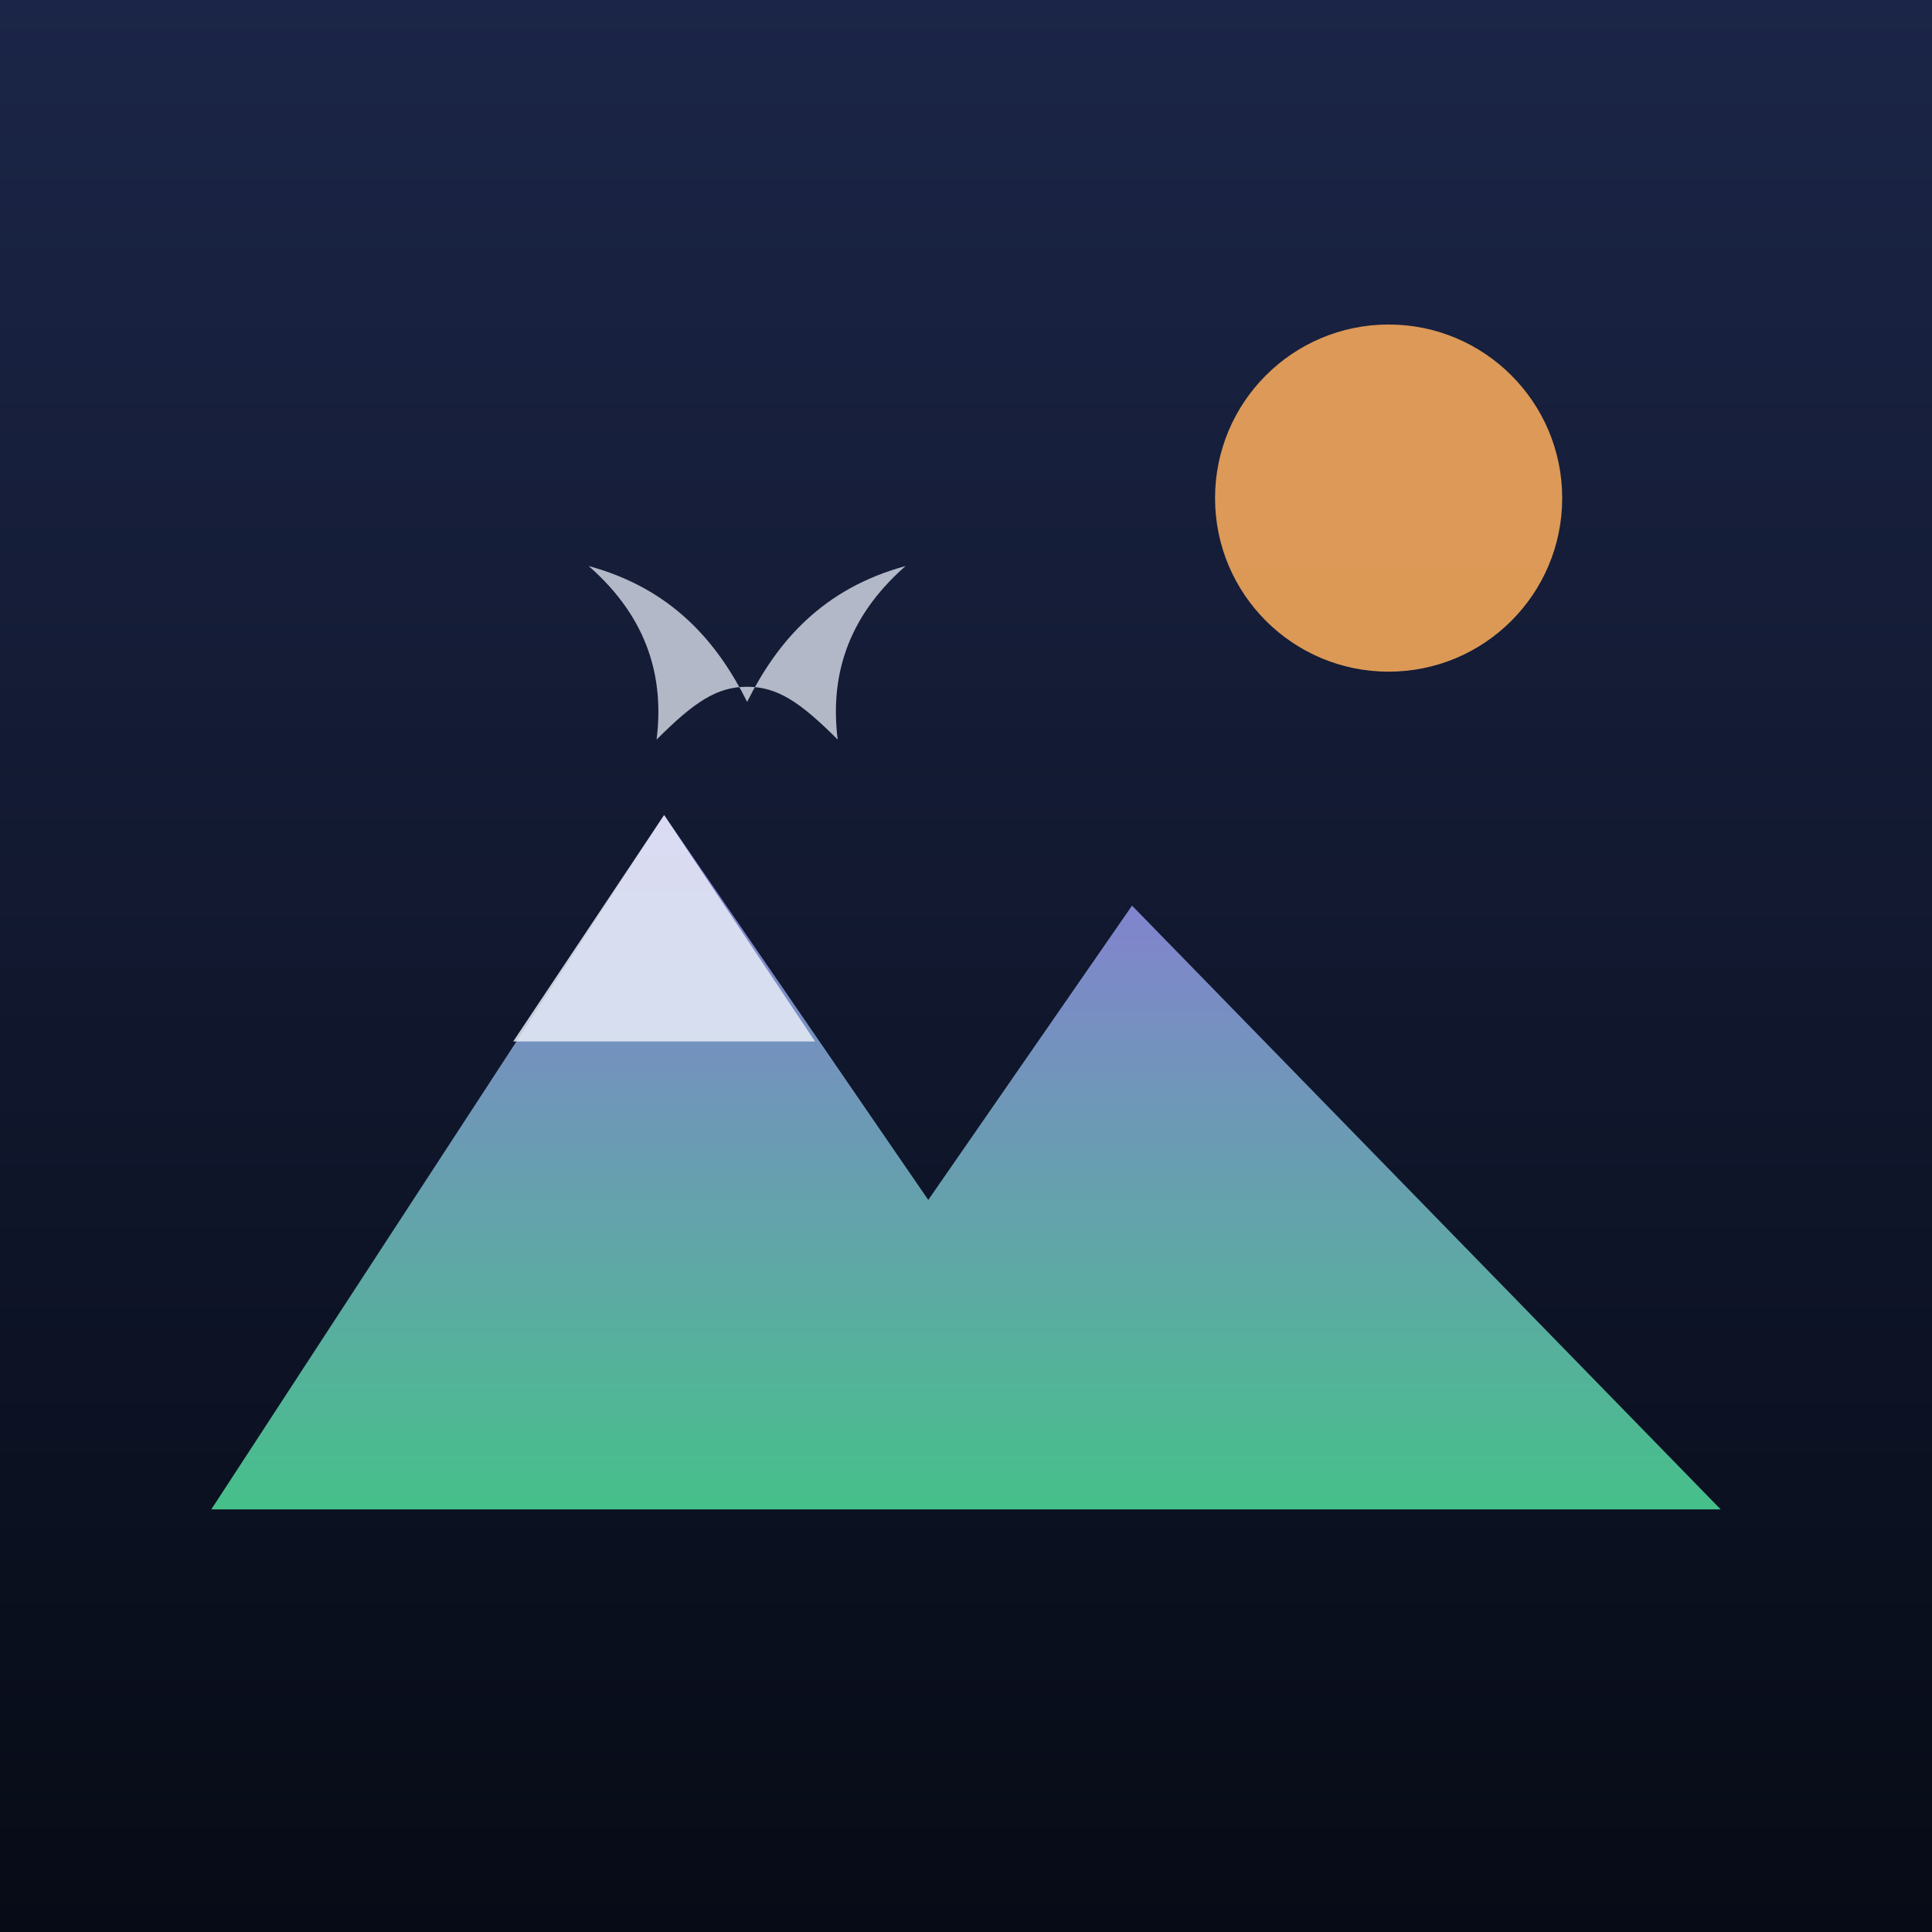
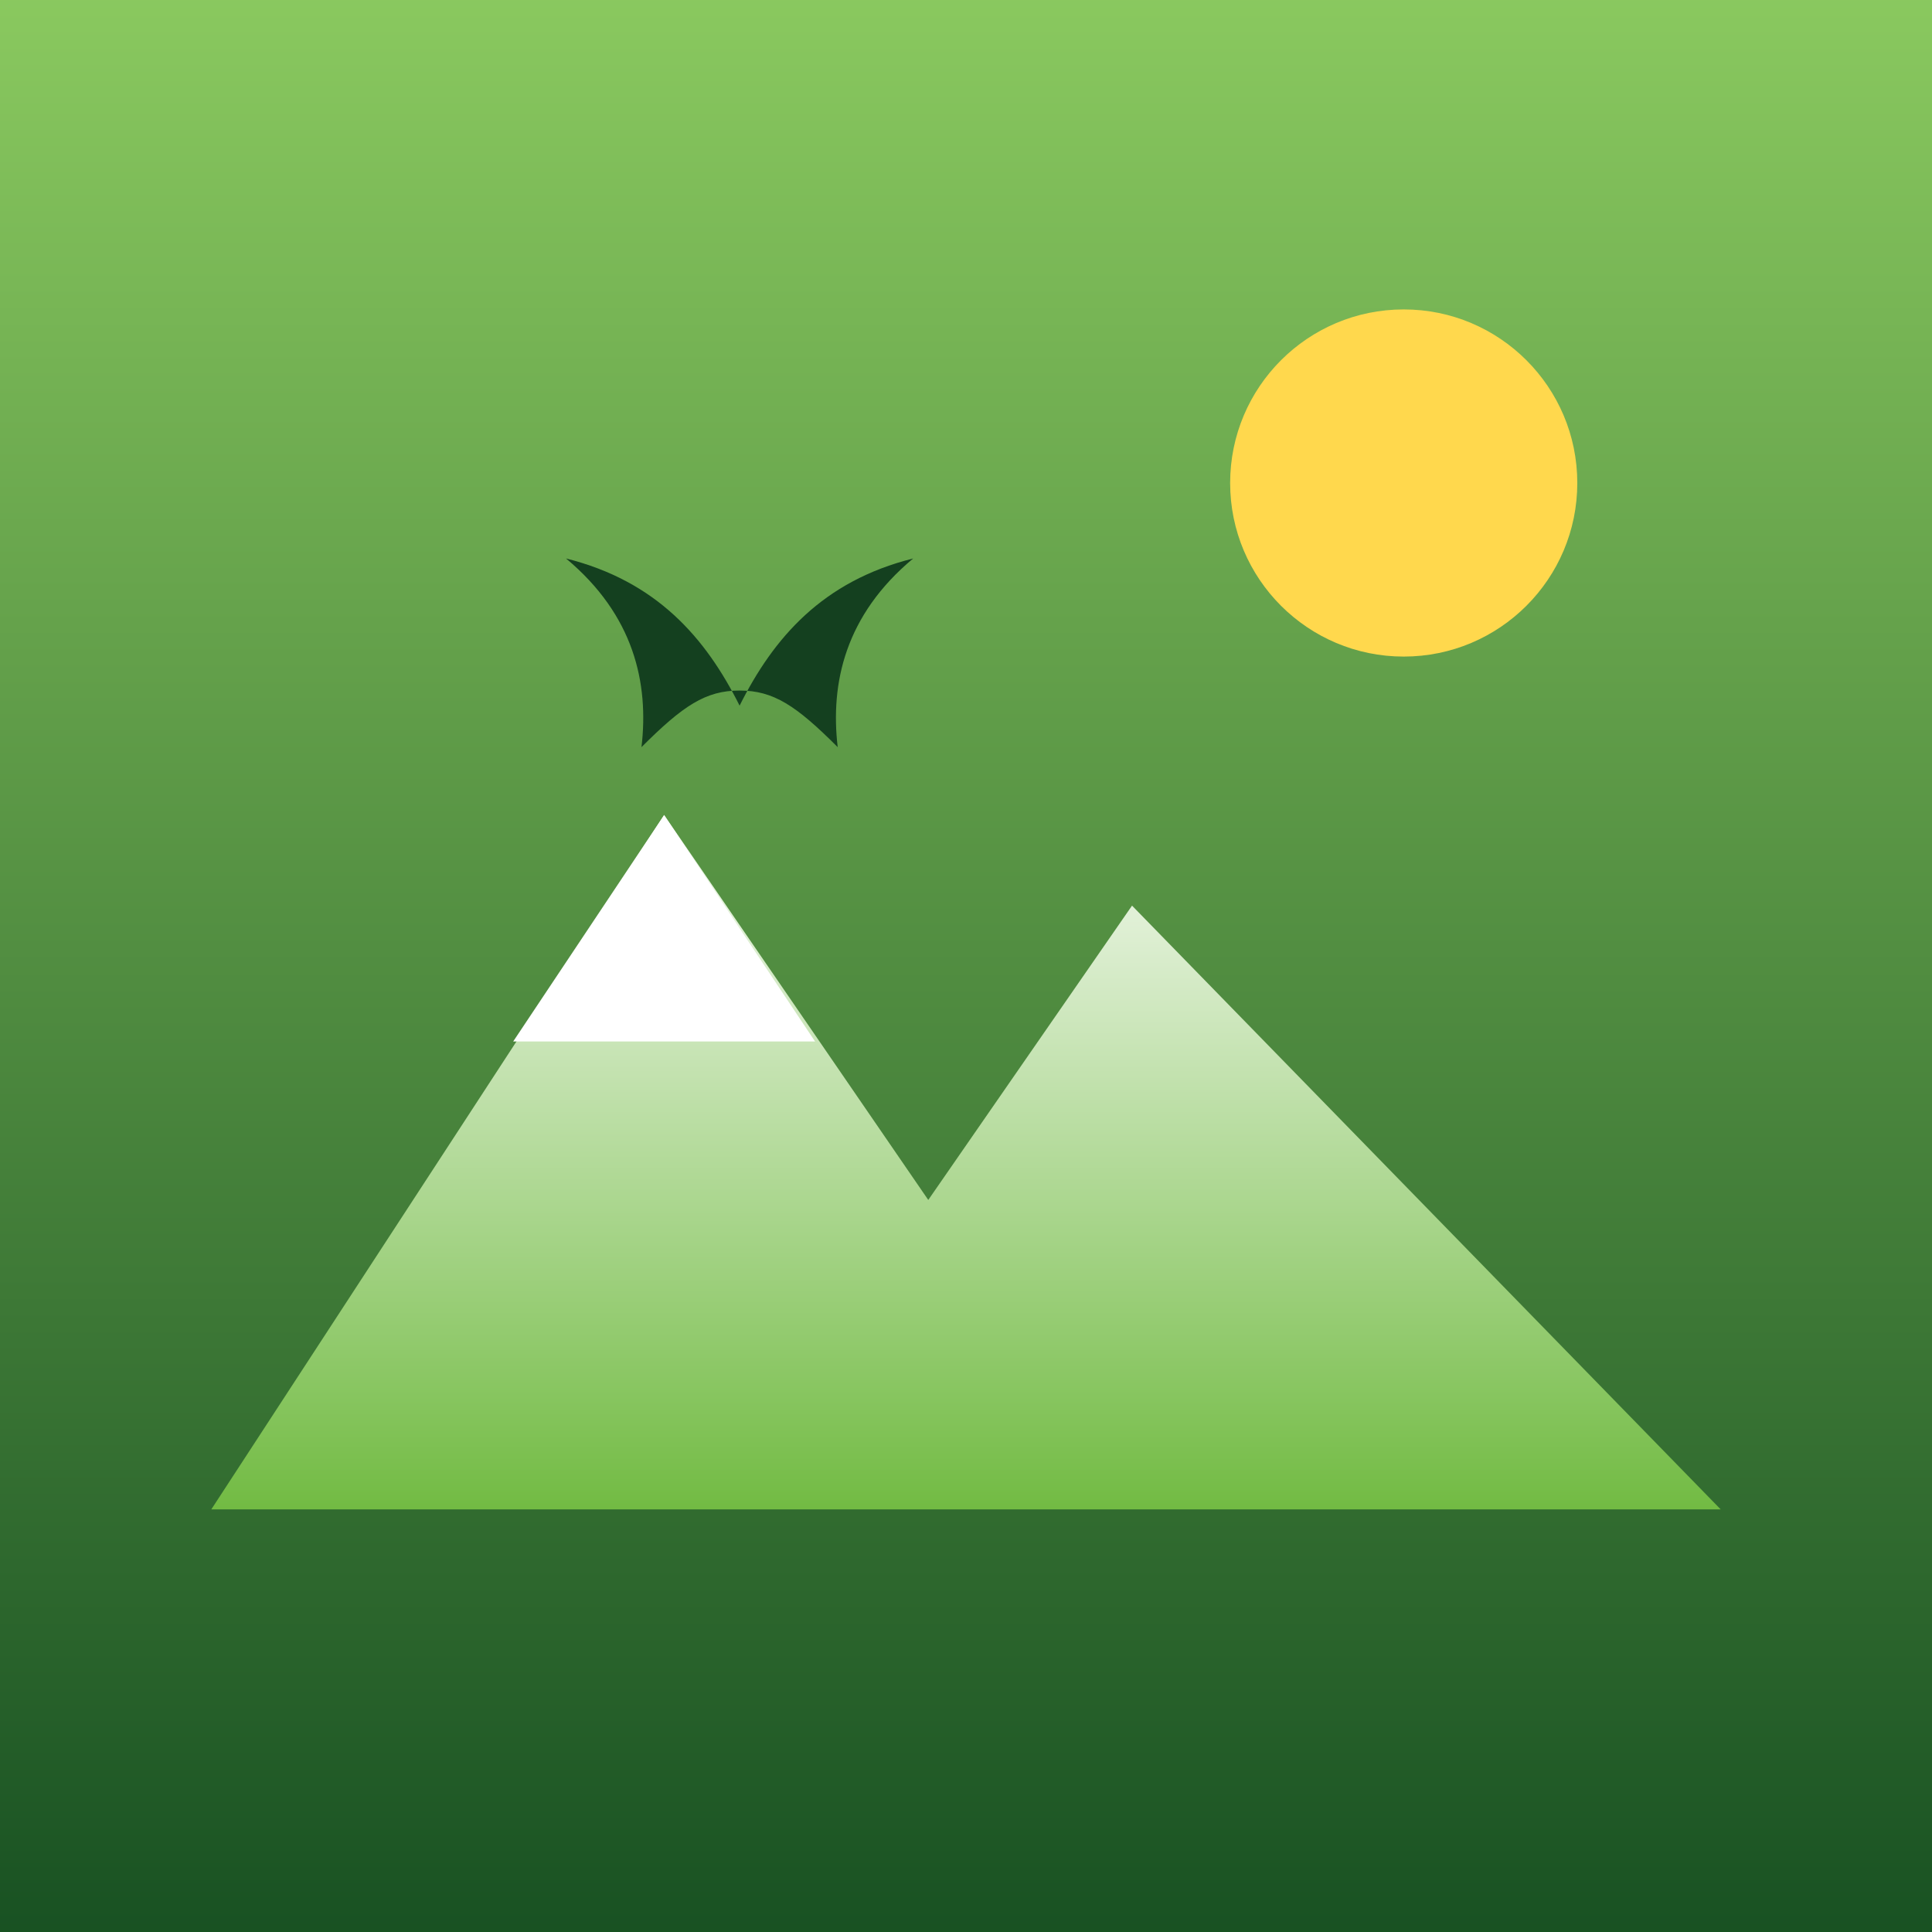
<svg xmlns="http://www.w3.org/2000/svg" viewBox="0 0 512 512">
  <defs>
    <linearGradient id="sky" x1="0" y1="0" x2="0" y2="1">
-       <stop offset="0" stop-color="#1b2547" />
-       <stop offset="1" stop-color="#070b16" />
+       <stop offset="0" stop-color="#8ac95f" />
+       <stop offset="1" stop-color="#185122" />
    </linearGradient>
    <linearGradient id="peak" x1="0" y1="0" x2="0" y2="1">
-       <stop offset="0" stop-color="#8b7bd8" />
-       <stop offset="1" stop-color="#46c08a" />
+       <stop offset="0" stop-color="#f3f9ef" />
+       <stop offset="1" stop-color="#72bb43" />
    </linearGradient>
  </defs>
  <rect width="512" height="512" rx="0" fill="url(#sky)" />
-   <circle cx="368" cy="132" r="46" fill="#f2a65a" opacity="0.9" />
+   <circle cx="372" cy="128" r="46" fill="#ffd84d" />
  <path d="M56 400 L176 216 L246 318 L300 240 L456 400 Z" fill="url(#peak)" />
-   <path d="M176 216 L136 276 L216 276 Z" fill="#e7ecf7" opacity="0.85" />
-   <path d="M156 150c22 6 34 20 42 36 8-16 20-30 42-36-16 14-20 30-18 46-10-10-16-14-24-14s-14 4-24 14c2-16-2-32-18-46z" fill="#e7ecf7" opacity="0.75" />
+   <path d="M176 216 L136 276 L216 276 Z" fill="#ffffff" />
+   <path d="M150 148c24 6 37 21 46 39 9-18 22-33 46-39-18 15-22 33-20 50-11-11-17-15-26-15s-15 4-26 15c2-17-2-35-20-50z" fill="#14401f" />
</svg>
